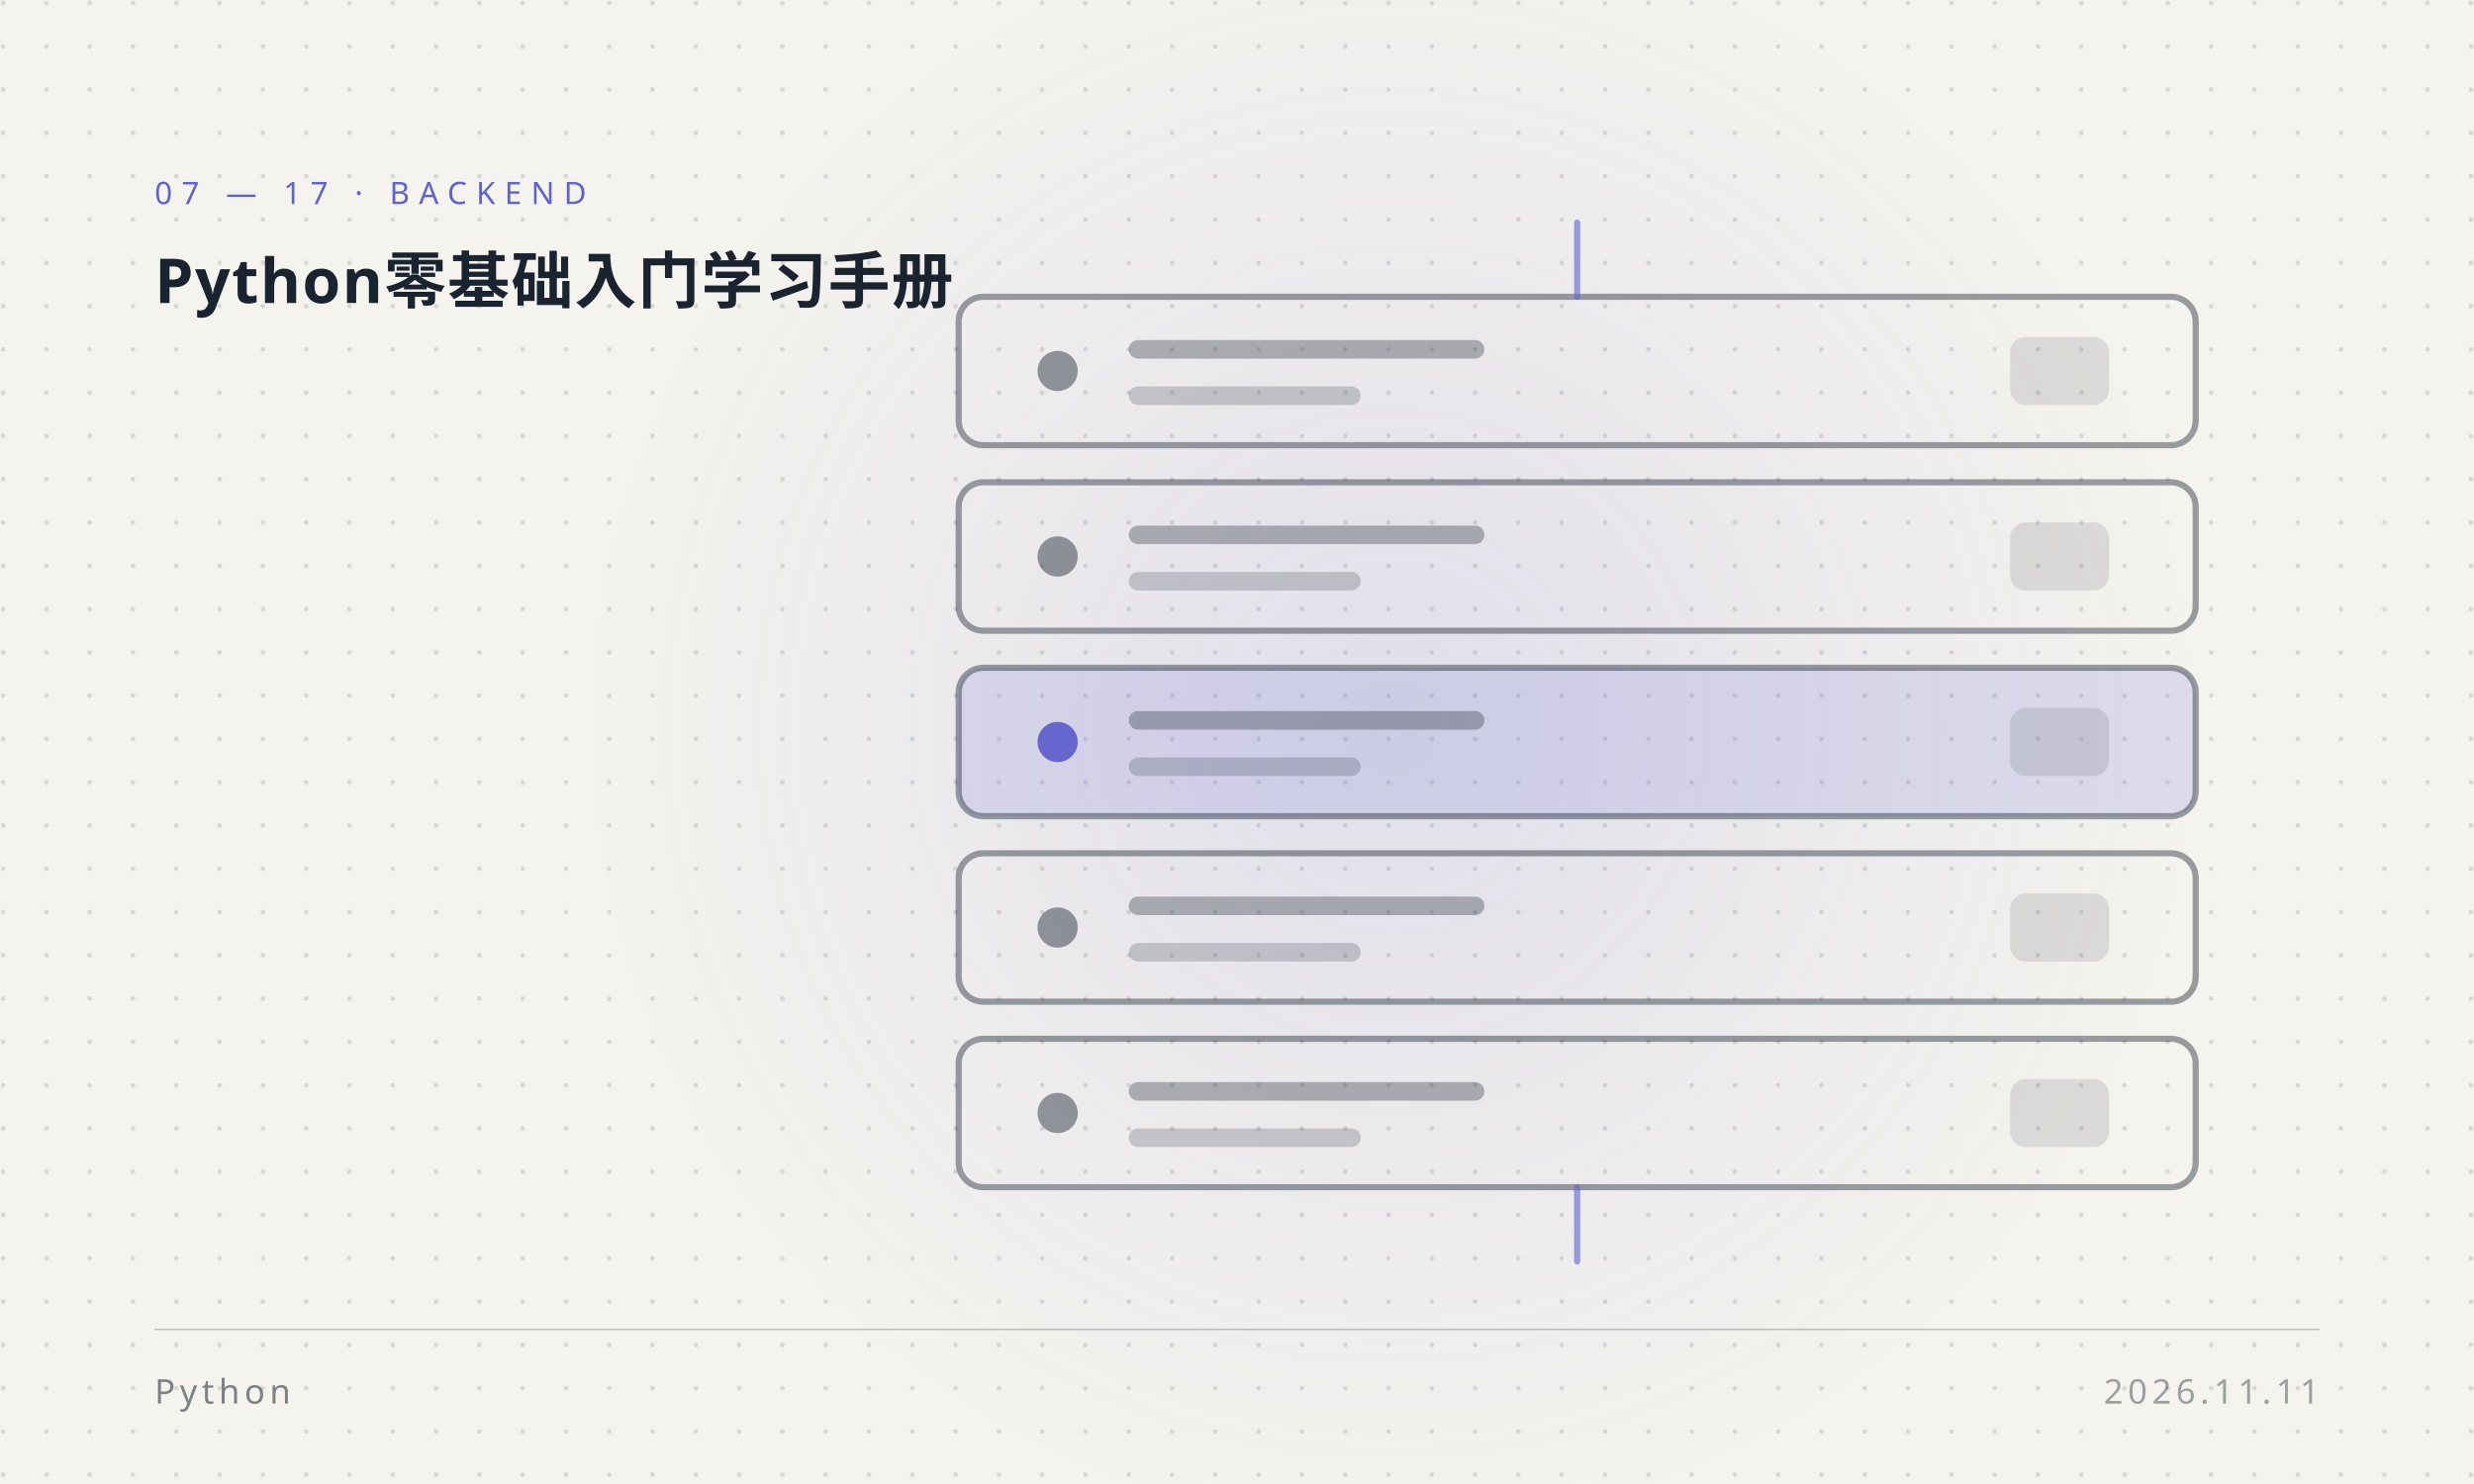
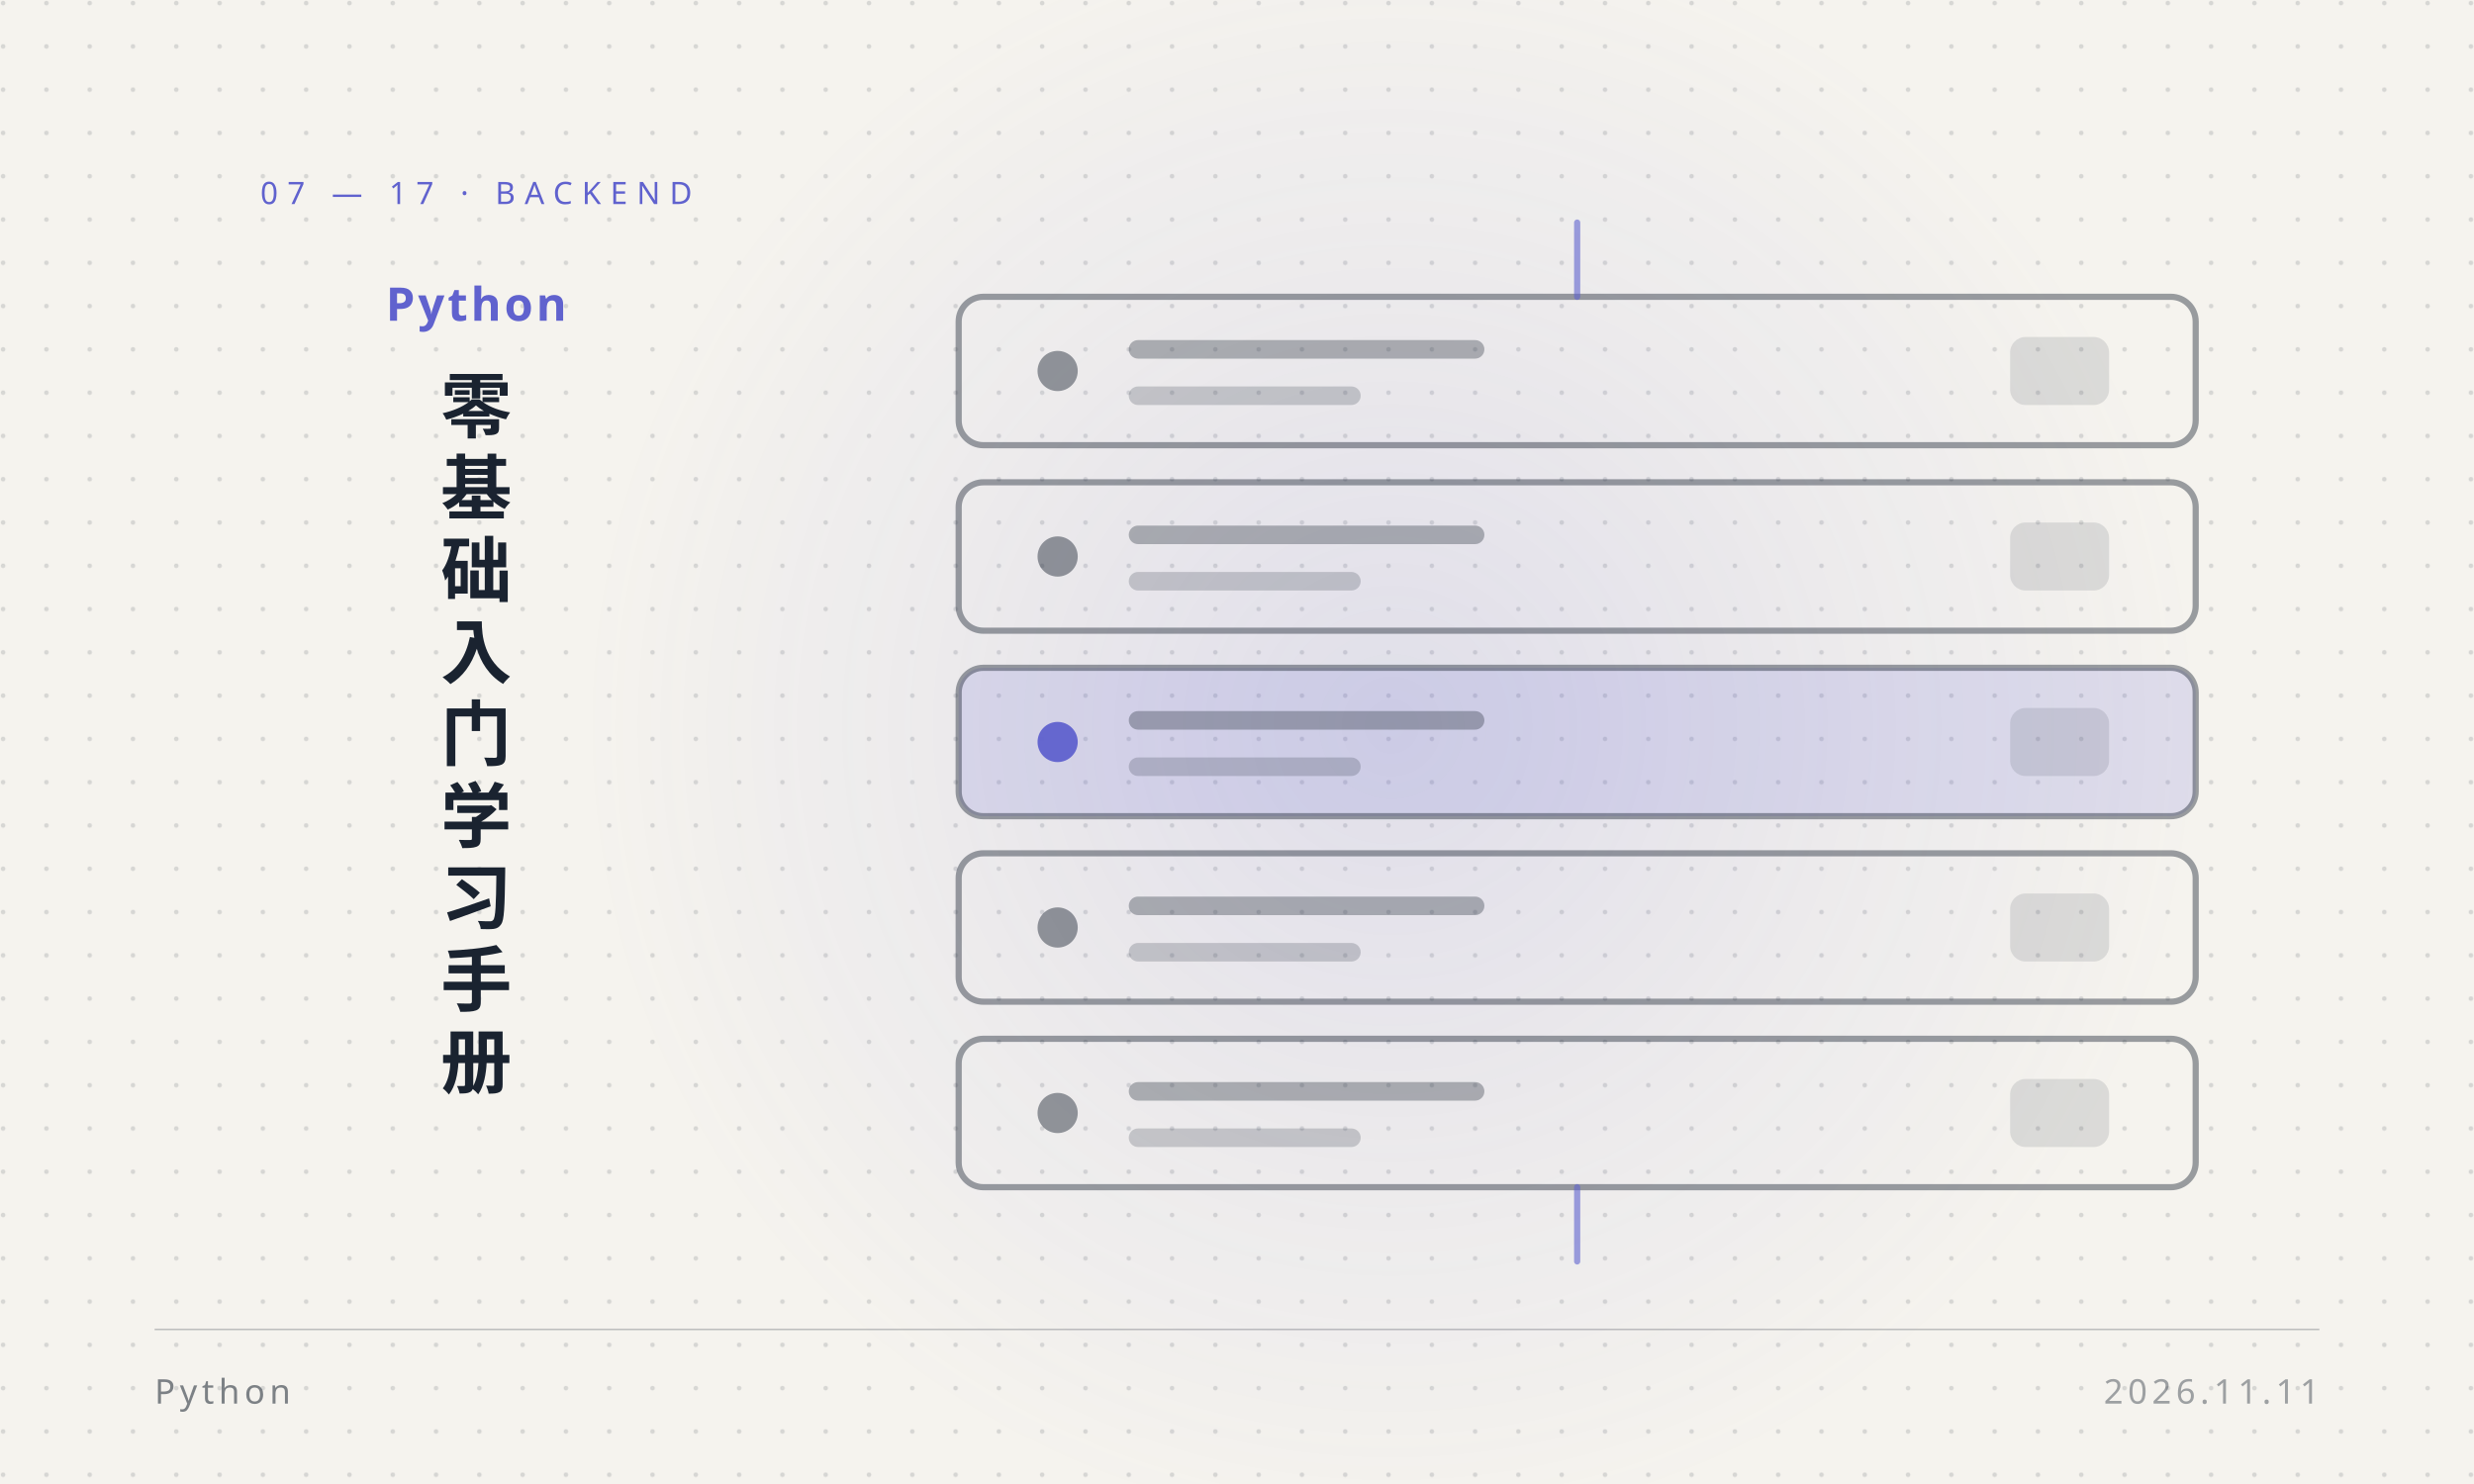
<svg xmlns="http://www.w3.org/2000/svg" width="1600" height="960" viewBox="0 0 1600 960" role="img" aria-label="Python零基础入门学习手册 封面">
  <style>
    @media (prefers-reduced-motion: no-preference) {
      .flow { stroke-dasharray: 24 150; animation: flow 2.6s linear infinite; }
      .breathe { animation: breathe 3.2s ease-in-out infinite; }
      .breathe.d2 { animation-delay: 0.8s; }
      .breathe.d3 { animation-delay: 1.6s; }
    }
    @keyframes flow { from { stroke-dashoffset: 88; } to { stroke-dashoffset: 0; } }
    @keyframes breathe { 0%, 100% { opacity: 0.45; } 50% { opacity: 1; } }
  </style>
  <defs>
    <pattern id="dots" width="28" height="28" patternUnits="userSpaceOnUse">
      <circle cx="2" cy="2" r="1.5" fill="#1a2330" opacity="0.14" />
    </pattern>
    <radialGradient id="glow" cx="0.5" cy="0.5" r="0.5">
      <stop offset="0" stop-color="#6062ce" stop-opacity="0.14" />
      <stop offset="1" stop-color="#6062ce" stop-opacity="0" />
    </radialGradient>
  </defs>
  <rect width="1600" height="960" fill="#f5f3ee" />
  <rect width="1600" height="960" fill="url(#dots)" />
  <circle cx="900" cy="470" r="520" fill="url(#glow)" class="breathe" />
  <g>
    <g>
      <rect x="620" y="192" width="800" height="96" rx="16" fill="none" fill-opacity="0" stroke="#1a2330" stroke-width="4" stroke-opacity="0.42" />
      <circle cx="684" cy="240" r="13" fill="#1a2330" opacity="0.45" />
      <rect x="730" y="220" width="230" height="12" rx="6" fill="#1a2330" opacity="0.32" />
      <rect x="730" y="250" width="150" height="12" rx="6" fill="#1a2330" opacity="0.2" />
      <rect x="1300" y="218" width="64" height="44" rx="10" fill="#1a2330" opacity="0.12" />
      <rect x="620" y="312" width="800" height="96" rx="16" fill="none" fill-opacity="0" stroke="#1a2330" stroke-width="4" stroke-opacity="0.42" />
      <circle cx="684" cy="360" r="13" fill="#1a2330" opacity="0.45" />
      <rect x="730" y="340" width="230" height="12" rx="6" fill="#1a2330" opacity="0.32" />
      <rect x="730" y="370" width="150" height="12" rx="6" fill="#1a2330" opacity="0.2" />
      <rect x="1300" y="338" width="64" height="44" rx="10" fill="#1a2330" opacity="0.12" />
      <rect x="620" y="432" width="800" height="96" rx="16" fill="#6062ce" fill-opacity="0.16" stroke="#1a2330" stroke-width="4" stroke-opacity="0.42" />
      <circle cx="684" cy="480" r="13" fill="#6062ce" opacity="0.95" />
      <rect x="730" y="460" width="230" height="12" rx="6" fill="#1a2330" opacity="0.32" />
      <rect x="730" y="490" width="150" height="12" rx="6" fill="#1a2330" opacity="0.2" />
      <rect x="1300" y="458" width="64" height="44" rx="10" fill="#1a2330" opacity="0.12" />
      <rect x="620" y="552" width="800" height="96" rx="16" fill="none" fill-opacity="0" stroke="#1a2330" stroke-width="4" stroke-opacity="0.42" />
      <circle cx="684" cy="600" r="13" fill="#1a2330" opacity="0.45" />
      <rect x="730" y="580" width="230" height="12" rx="6" fill="#1a2330" opacity="0.32" />
      <rect x="730" y="610" width="150" height="12" rx="6" fill="#1a2330" opacity="0.2" />
      <rect x="1300" y="578" width="64" height="44" rx="10" fill="#1a2330" opacity="0.12" />
      <rect x="620" y="672" width="800" height="96" rx="16" fill="none" fill-opacity="0" stroke="#1a2330" stroke-width="4" stroke-opacity="0.42" />
      <circle cx="684" cy="720" r="13" fill="#1a2330" opacity="0.45" />
      <rect x="730" y="700" width="230" height="12" rx="6" fill="#1a2330" opacity="0.32" />
      <rect x="730" y="730" width="150" height="12" rx="6" fill="#1a2330" opacity="0.2" />
      <rect x="1300" y="698" width="64" height="44" rx="10" fill="#1a2330" opacity="0.12" />
    </g>
    <path class="flow" d="M1020 144 V192 M1020 768 V816" stroke="#6062ce" stroke-width="4" stroke-opacity="0.6" stroke-linecap="round" />
  </g>
-   <text x="100" y="132" font-family="'Segoe UI','Helvetica Neue',sans-serif" font-size="20" letter-spacing="6" fill="#6062ce">07 — 17 · BACKEND</text>
-   <text x="100" y="196" font-family="'PingFang SC','Microsoft YaHei','Noto Sans SC',sans-serif" font-size="40" font-weight="600" letter-spacing="1" fill="#1a2330">Python零基础入门学习手册</text>
+   <text x="308" y="132" text-anchor="middle" font-family="'Segoe UI','Helvetica Neue',sans-serif" font-size="20" letter-spacing="6" fill="#6062ce">07 — 17 · BACKEND</text>
+   <text x="308" y="207.5" text-anchor="middle" font-family="'Segoe UI','Helvetica Neue',sans-serif" font-size="30" font-weight="600" letter-spacing="2" fill="#6062ce">Python</text>
+   <text x="308" y="279.5" text-anchor="middle" font-family="'PingFang SC','Microsoft YaHei','Noto Sans SC',sans-serif" font-size="46" font-weight="600" fill="#1a2330">零</text>
+   <text x="308" y="332.5" text-anchor="middle" font-family="'PingFang SC','Microsoft YaHei','Noto Sans SC',sans-serif" font-size="46" font-weight="600" fill="#1a2330">基</text>
+   <text x="308" y="385.5" text-anchor="middle" font-family="'PingFang SC','Microsoft YaHei','Noto Sans SC',sans-serif" font-size="46" font-weight="600" fill="#1a2330">础</text>
+   <text x="308" y="438.5" text-anchor="middle" font-family="'PingFang SC','Microsoft YaHei','Noto Sans SC',sans-serif" font-size="46" font-weight="600" fill="#1a2330">入</text>
+   <text x="308" y="491.5" text-anchor="middle" font-family="'PingFang SC','Microsoft YaHei','Noto Sans SC',sans-serif" font-size="46" font-weight="600" fill="#1a2330">门</text>
+   <text x="308" y="544.5" text-anchor="middle" font-family="'PingFang SC','Microsoft YaHei','Noto Sans SC',sans-serif" font-size="46" font-weight="600" fill="#1a2330">学</text>
+   <text x="308" y="597.5" text-anchor="middle" font-family="'PingFang SC','Microsoft YaHei','Noto Sans SC',sans-serif" font-size="46" font-weight="600" fill="#1a2330">习</text>
+   <text x="308" y="650.5" text-anchor="middle" font-family="'PingFang SC','Microsoft YaHei','Noto Sans SC',sans-serif" font-size="46" font-weight="600" fill="#1a2330">手</text>
+   <text x="308" y="703.5" text-anchor="middle" font-family="'PingFang SC','Microsoft YaHei','Noto Sans SC',sans-serif" font-size="46" font-weight="600" fill="#1a2330">册</text>
  <line x1="100" y1="860" x2="1500" y2="860" stroke="#1a2330" stroke-width="1" stroke-opacity="0.25" />
  <text x="100" y="908" font-family="'PingFang SC','Microsoft YaHei','Noto Sans SC',sans-serif" font-size="22" letter-spacing="3" fill="#1a2330" fill-opacity="0.55">Python</text>
  <text x="1500" y="908" text-anchor="end" font-family="'Segoe UI','Helvetica Neue',sans-serif" font-size="22" letter-spacing="3" fill="#1a2330" fill-opacity="0.4">2026.11.11</text>
</svg>
